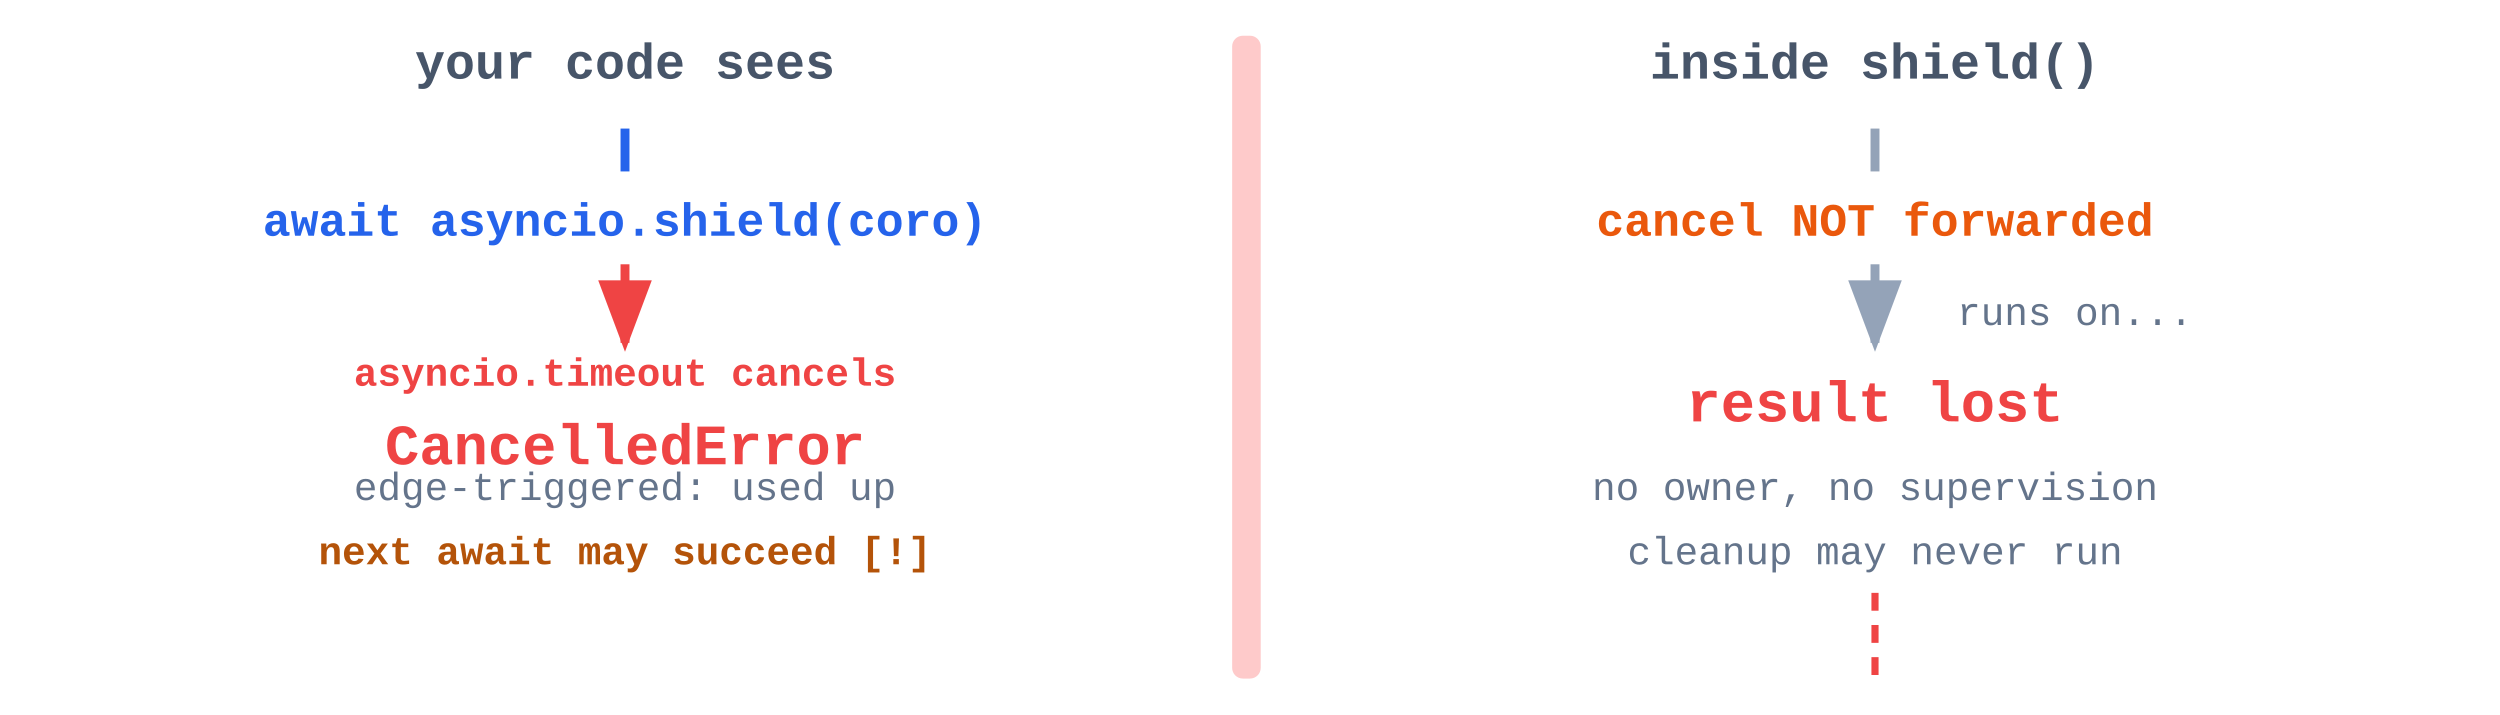
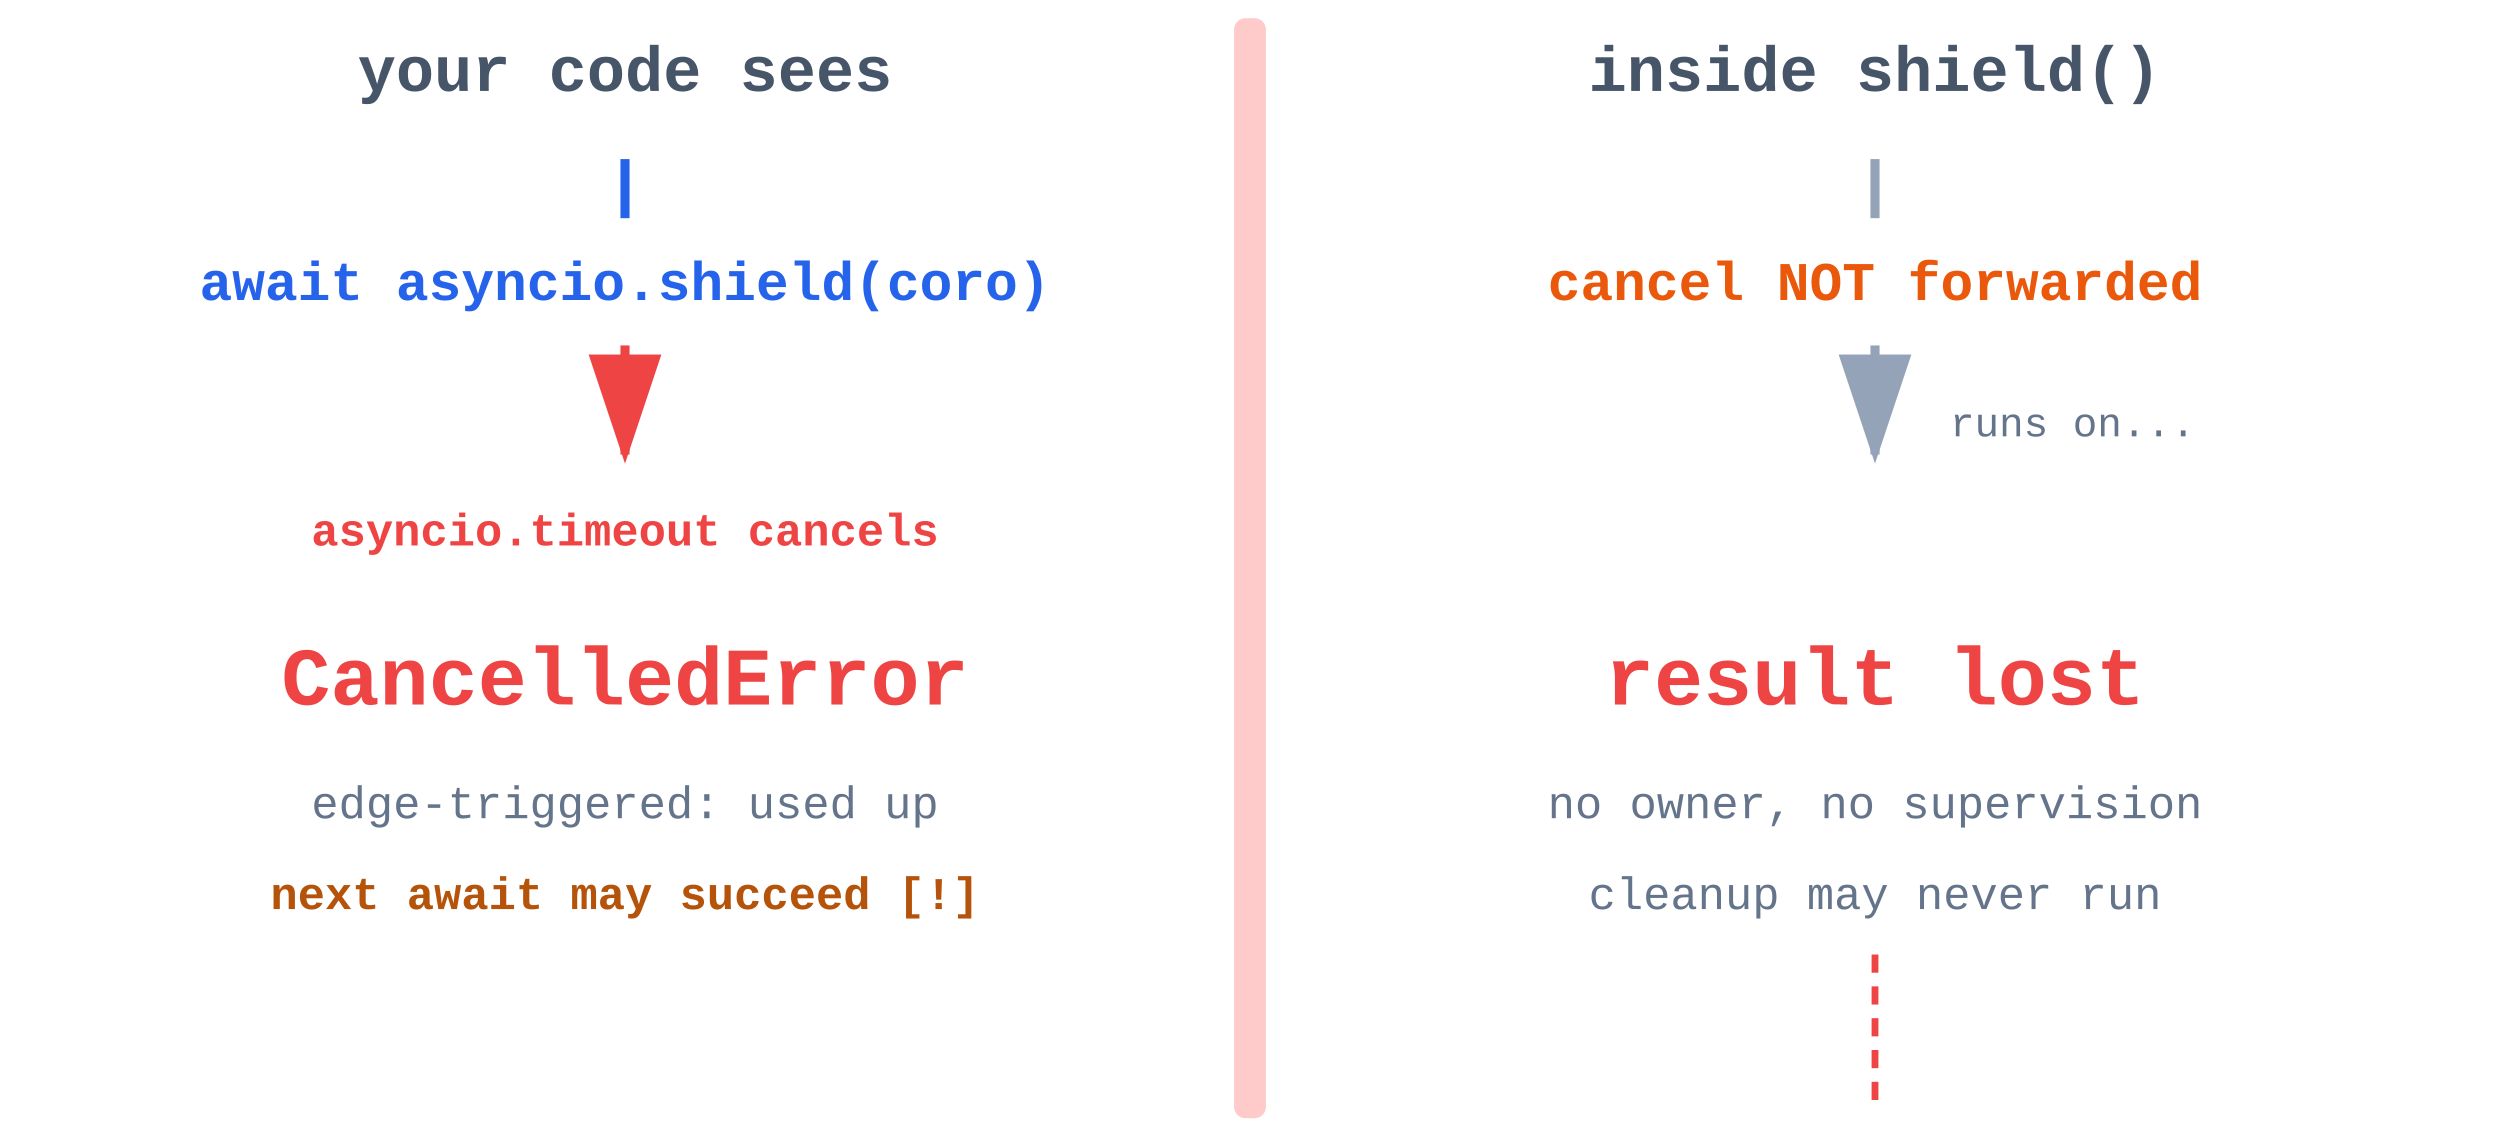
- <svg xmlns="http://www.w3.org/2000/svg" font-family="'Courier New', monospace" height="200" viewBox="0 0 700 200" width="700">
+ <svg xmlns="http://www.w3.org/2000/svg" font-family="'Courier New', monospace" height="500" viewBox="0 0 1100 500" width="1100">
  <defs>
-     <marker id="arrowRed" markerHeight="6" markerWidth="8" orient="auto" refX="7" refY="3">
-       <polygon fill="#ef4444" points="0 0, 8 3, 0 6" />
+     <marker id="arrowRed" markerHeight="8" markerWidth="12" orient="auto" refX="11" refY="4">
+       <polygon fill="#ef4444" points="0 0, 12 4, 0 8" />
    </marker>
-     <marker id="arrowGrey" markerHeight="6" markerWidth="8" orient="auto" refX="7" refY="3">
-       <polygon fill="#94a3b8" points="0 0, 8 3, 0 6" />
+     <marker id="arrowGrey" markerHeight="8" markerWidth="12" orient="auto" refX="11" refY="4">
+       <polygon fill="#94a3b8" points="0 0, 12 4, 0 8" />
    </marker>
  </defs>
-   <text fill="#475569" font-size="14" font-weight="600" text-anchor="middle" x="175" y="22">your code sees</text>
-   <text fill="#475569" font-size="14" font-weight="600" text-anchor="middle" x="525" y="22">inside shield()</text>
-   <rect fill="#fecaca" height="180" rx="3" width="8" x="345" y="10" />
-   <line stroke="#2563eb" stroke-width="2.5" x1="175" x2="175" y1="36" y2="48" />
-   <text fill="#2563eb" font-size="13" font-weight="700" text-anchor="middle" x="175" y="66">await asyncio.shield(coro)</text>
-   <line marker-end="url(#arrowRed)" stroke="#ef4444" stroke-width="2.5" x1="175" x2="175" y1="74" y2="96" />
-   <text fill="#ef4444" font-size="11" font-weight="600" text-anchor="middle" x="175" y="108">asyncio.timeout cancels</text>
-   <text fill="#ef4444" font-size="16" font-weight="700" text-anchor="middle" x="175" y="130">CancelledError</text>
-   <text fill="#64748b" font-size="11" text-anchor="middle" x="175" y="140">edge-triggered: used up</text>
-   <text fill="#b45309" font-size="11" font-weight="600" text-anchor="middle" x="175" y="158">next await may succeed [!]</text>
-   <line stroke="#94a3b8" stroke-width="2.5" x1="525" x2="525" y1="36" y2="48" />
-   <text fill="#ea580c" font-size="13" font-weight="600" text-anchor="middle" x="525" y="66">cancel NOT forwarded</text>
-   <line marker-end="url(#arrowGrey)" stroke="#94a3b8" stroke-width="2.5" x1="525" x2="525" y1="74" y2="96" />
-   <text fill="#64748b" font-size="11" x="548" y="91">runs on...</text>
-   <text fill="#ef4444" font-size="16" font-weight="700" text-anchor="middle" x="525" y="118">result lost</text>
-   <text fill="#64748b" font-size="11" text-anchor="middle" x="525" y="140">no owner, no supervision</text>
-   <text fill="#64748b" font-size="11" text-anchor="middle" x="525" y="158">cleanup may never run</text>
-   <line stroke="#ef4444" stroke-dasharray="5,4" stroke-width="2" x1="525" x2="525" y1="166" y2="192" />
+   <text fill="#475569" font-size="28" font-weight="600" text-anchor="middle" x="275" y="40">your code sees</text>
+   <text fill="#475569" font-size="28" font-weight="600" text-anchor="middle" x="825" y="40">inside shield()</text>
+   <rect fill="#fecaca" height="484" rx="5" width="14" x="543" y="8" />
+   <line stroke="#2563eb" stroke-width="4" x1="275" x2="275" y1="70" y2="96" />
+   <text fill="#2563eb" font-size="24" font-weight="700" text-anchor="middle" x="275" y="132">await asyncio.shield(coro)</text>
+   <line marker-end="url(#arrowRed)" stroke="#ef4444" stroke-width="4" x1="275" x2="275" y1="152" y2="200" />
+   <text fill="#ef4444" font-size="20" font-weight="600" text-anchor="middle" x="275" y="240">asyncio.timeout cancels</text>
+   <text fill="#ef4444" font-size="36" font-weight="700" text-anchor="middle" x="275" y="310">CancelledError</text>
+   <text fill="#64748b" font-size="20" text-anchor="middle" x="275" y="360">edge-triggered: used up</text>
+   <text fill="#b45309" font-size="20" font-weight="600" text-anchor="middle" x="275" y="400">next await may succeed [!]</text>
+   <line stroke="#94a3b8" stroke-width="4" x1="825" x2="825" y1="70" y2="96" />
+   <text fill="#ea580c" font-size="24" font-weight="600" text-anchor="middle" x="825" y="132">cancel NOT forwarded</text>
+   <line marker-end="url(#arrowGrey)" stroke="#94a3b8" stroke-width="4" x1="825" x2="825" y1="152" y2="200" />
+   <text fill="#64748b" font-size="18" x="858" y="192">runs on...</text>
+   <text fill="#ef4444" font-size="36" font-weight="700" text-anchor="middle" x="825" y="310">result lost</text>
+   <text fill="#64748b" font-size="20" text-anchor="middle" x="825" y="360">no owner, no supervision</text>
+   <text fill="#64748b" font-size="20" text-anchor="middle" x="825" y="400">cleanup may never run</text>
+   <line stroke="#ef4444" stroke-dasharray="8,6" stroke-width="3" x1="825" x2="825" y1="420" y2="488" />
</svg>
